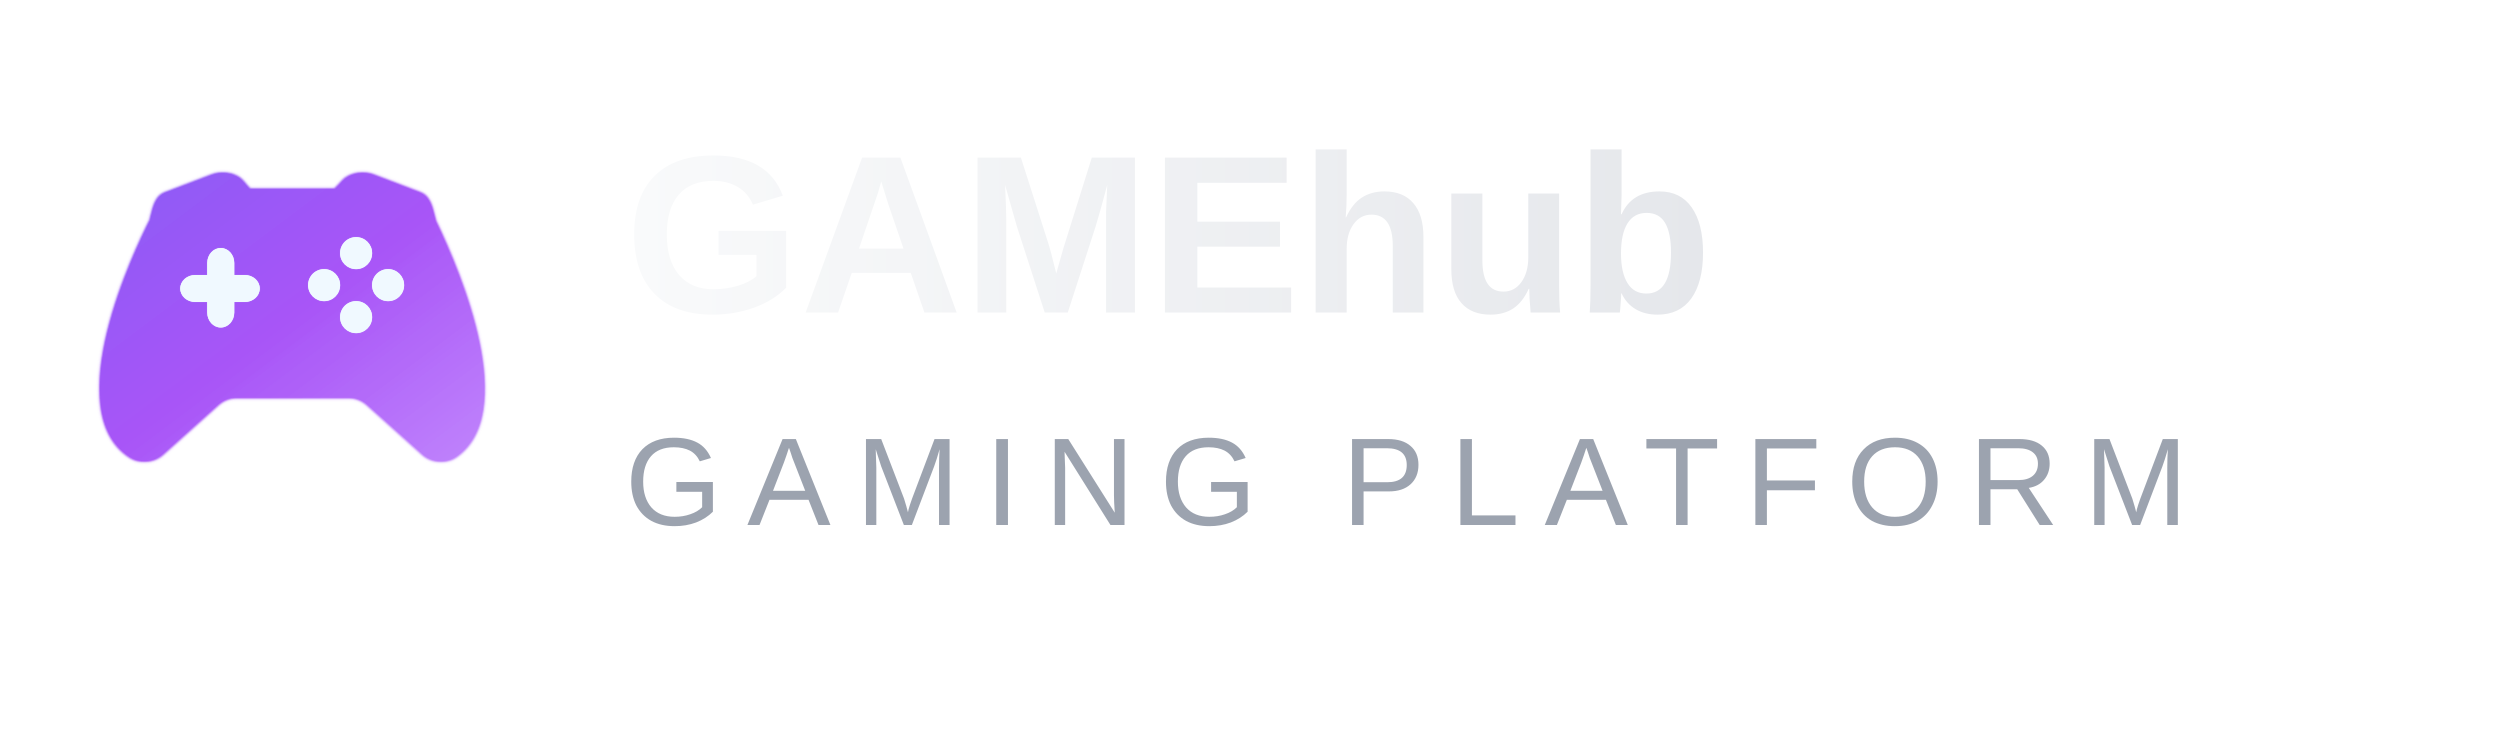
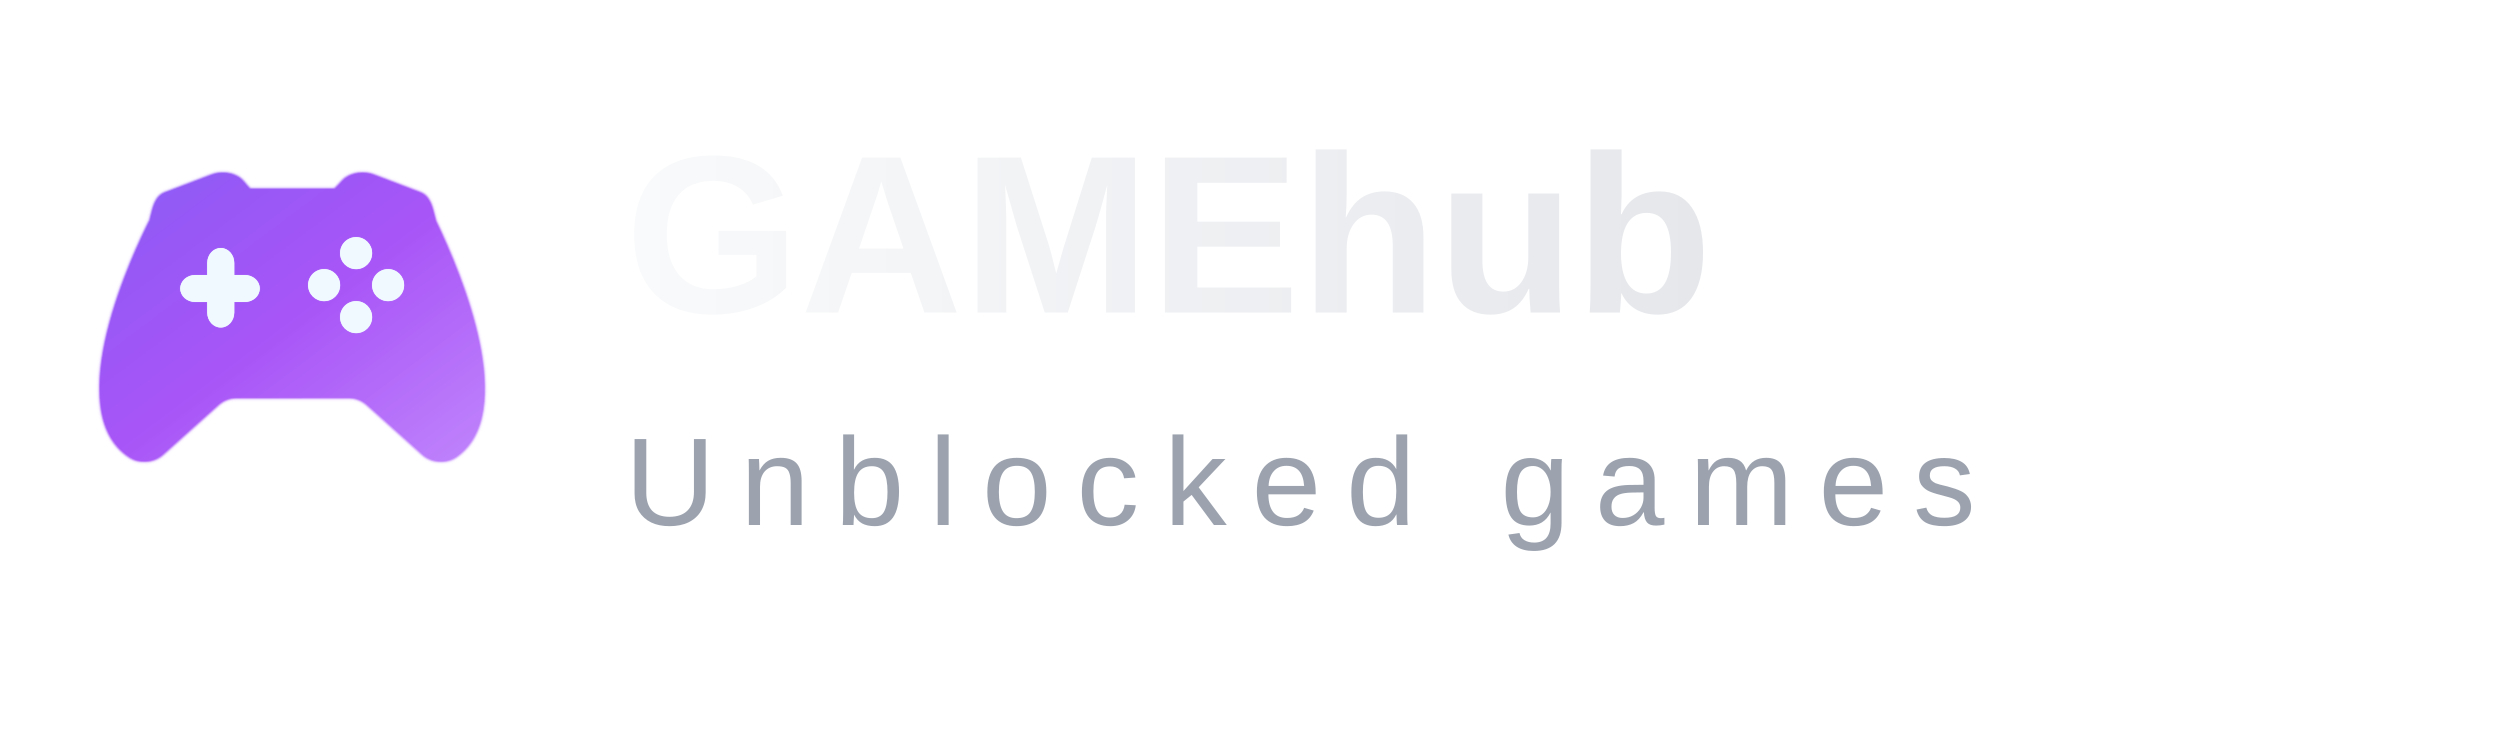
<svg xmlns="http://www.w3.org/2000/svg" viewBox="0 0 200 60">
  <defs>
    <linearGradient id="gamepadGradientDark" x1="0%" y1="0%" x2="100%" y2="100%">
      <stop offset="0%" style="stop-color:#8b5cf6;stop-opacity:1" />
      <stop offset="50%" style="stop-color:#a855f7;stop-opacity:1" />
      <stop offset="100%" style="stop-color:#c084fc;stop-opacity:1" />
    </linearGradient>
    <linearGradient id="textGradientDark" x1="0%" y1="0%" x2="100%" y2="0%">
      <stop offset="0%" style="stop-color:#f9fafb;stop-opacity:1" />
      <stop offset="100%" style="stop-color:#e5e7eb;stop-opacity:1" />
    </linearGradient>
    <filter id="glow">
      <feMorphology operator="dilate" radius="0.5" />
      <feGaussianBlur stdDeviation="2" result="coloredBlur" />
      <feMerge>
        <feMergeNode in="coloredBlur" />
        <feMergeNode in="SourceGraphic" />
      </feMerge>
    </filter>
    <filter id="buttonGlow">
      <feGaussianBlur stdDeviation="1" result="coloredBlur" />
      <feMerge>
        <feMergeNode in="coloredBlur" />
        <feMergeNode in="SourceGraphic" />
      </feMerge>
    </filter>
  </defs>
  <g transform="translate(8, 10) scale(0.06)" filter="url(#glow)">
    <path d="M447.303,128.681c-0.427-1.259-0.875-3.264-1.408-5.525c-3.52-14.315-6.827-27.84-19.904-32.832l-62.08-23.616       c-12.032-4.565-25.515-2.923-36.139,4.48l-3.84,3.435c-3.115,3.563-7.339,8.021-10.347,10.88H199.197       c-2.539-2.667-5.931-6.592-8.768-10.112l-4.437-4.16c-10.624-7.424-24.149-9.131-36.117-4.523L87.73,90.324       c-13.013,4.949-16.277,18.325-19.755,32.512c-0.533,2.155-0.981,4.117-0.811,4.117c0,0,0.021,0,0.043-0.021       C46.045,168.66-54.606,379.902,39.623,442.26c13.483,8.917,31.424,7.509,43.691-3.456l73.856-66.219       c6.507-5.845,14.784-9.067,23.275-9.067h152.853c8.491,0,16.747,3.221,23.275,9.067l73.856,66.219       c6.955,6.229,15.616,9.408,24.277,9.408c6.955,0,13.888-2.069,19.883-6.293C557.746,383.572,482.823,202.494,447.303,128.681z" fill="url(#gamepadGradientDark)" stroke="none" />
    <g filter="url(#buttonGlow)">
      <rect x="107" y="200" width="106" height="36" fill="#f0f9ff" rx="20" />
      <rect x="143" y="164" width="36" height="106" fill="#f0f9ff" rx="20" />
    </g>
    <g filter="url(#buttonGlow)">
      <circle cx="341.469" cy="170.835" r="21.333" fill="#f0f9ff" />
      <circle cx="298.802" cy="213.503" r="21.333" fill="#f0f9ff" />
      <circle cx="341.469" cy="256.169" r="21.333" fill="#f0f9ff" />
      <circle cx="384.135" cy="213.503" r="21.333" fill="#f0f9ff" />
    </g>
  </g>
  <text x="50" y="25" font-family="Arial, sans-serif" font-size="18" font-weight="bold" fill="url(#textGradientDark)">GAMEhub</text>
-   <text x="50" y="42" font-family="Arial, sans-serif" font-size="10" fill="#9ca3af" letter-spacing="2px">GAMING PLATFORM</text>
+   <text x="50" y="42" font-family="Arial, sans-serif" font-size="10" fill="#9ca3af" letter-spacing="2px">Unblocked games</text>
</svg>
